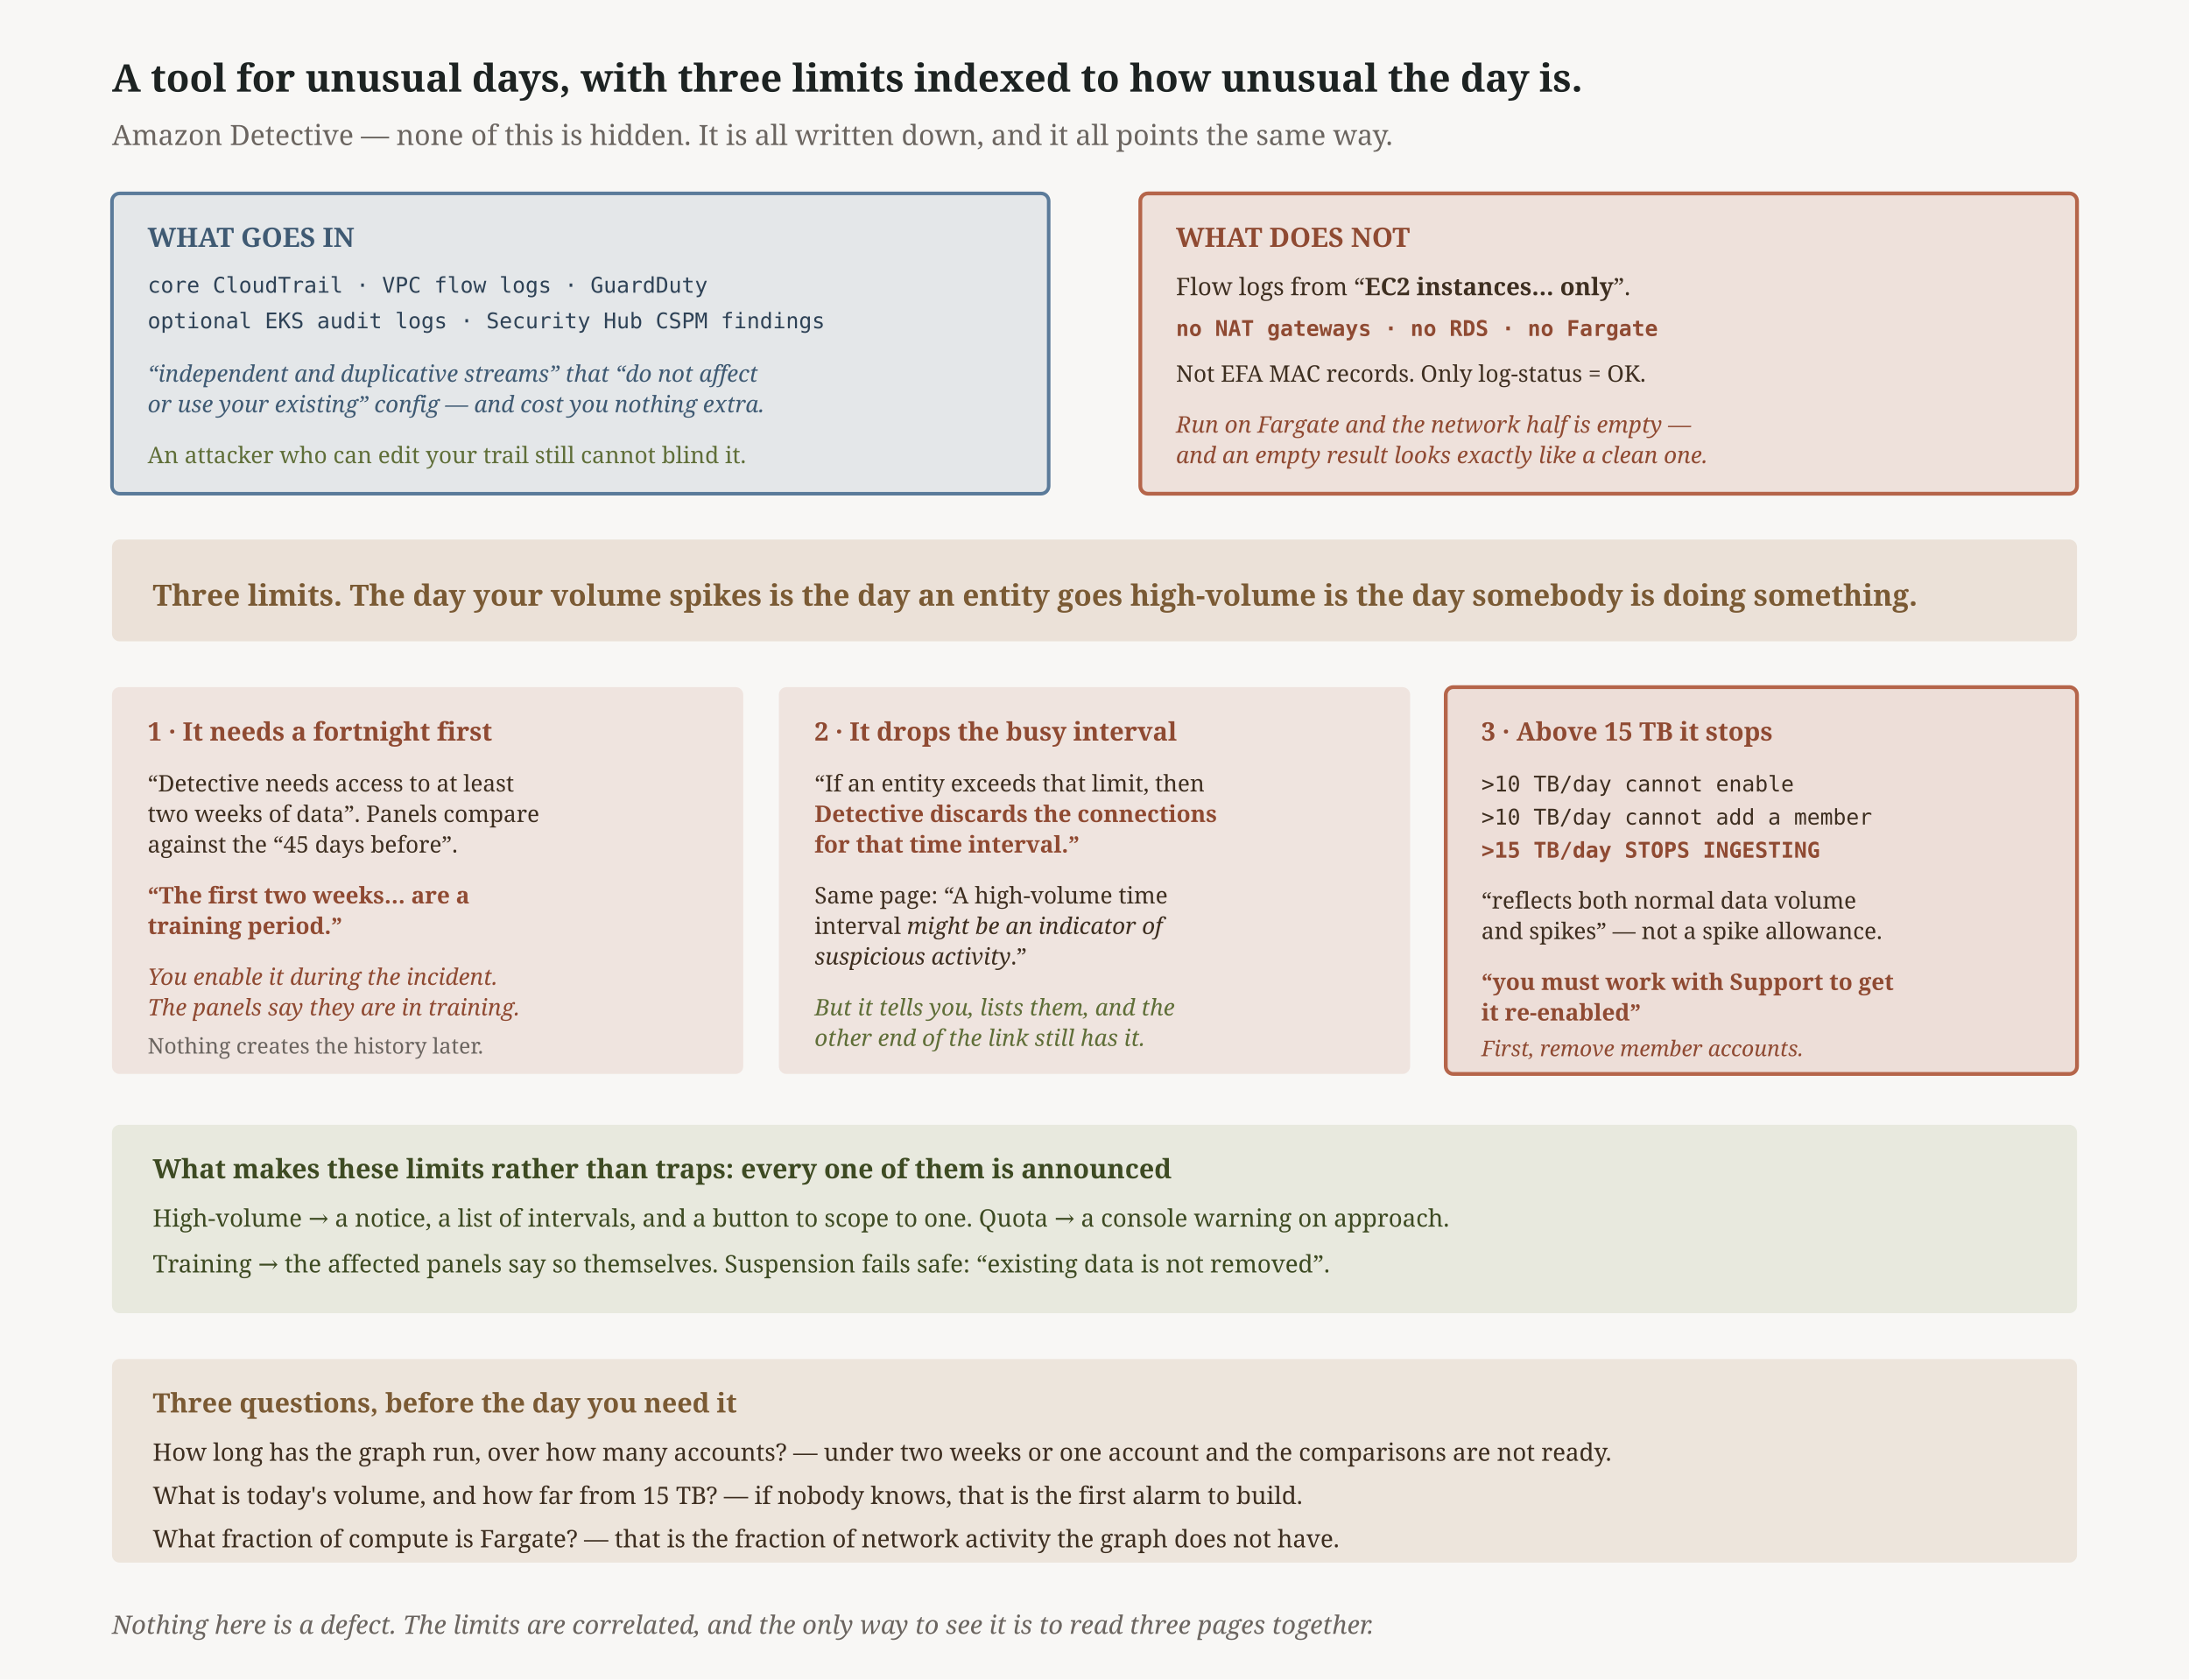
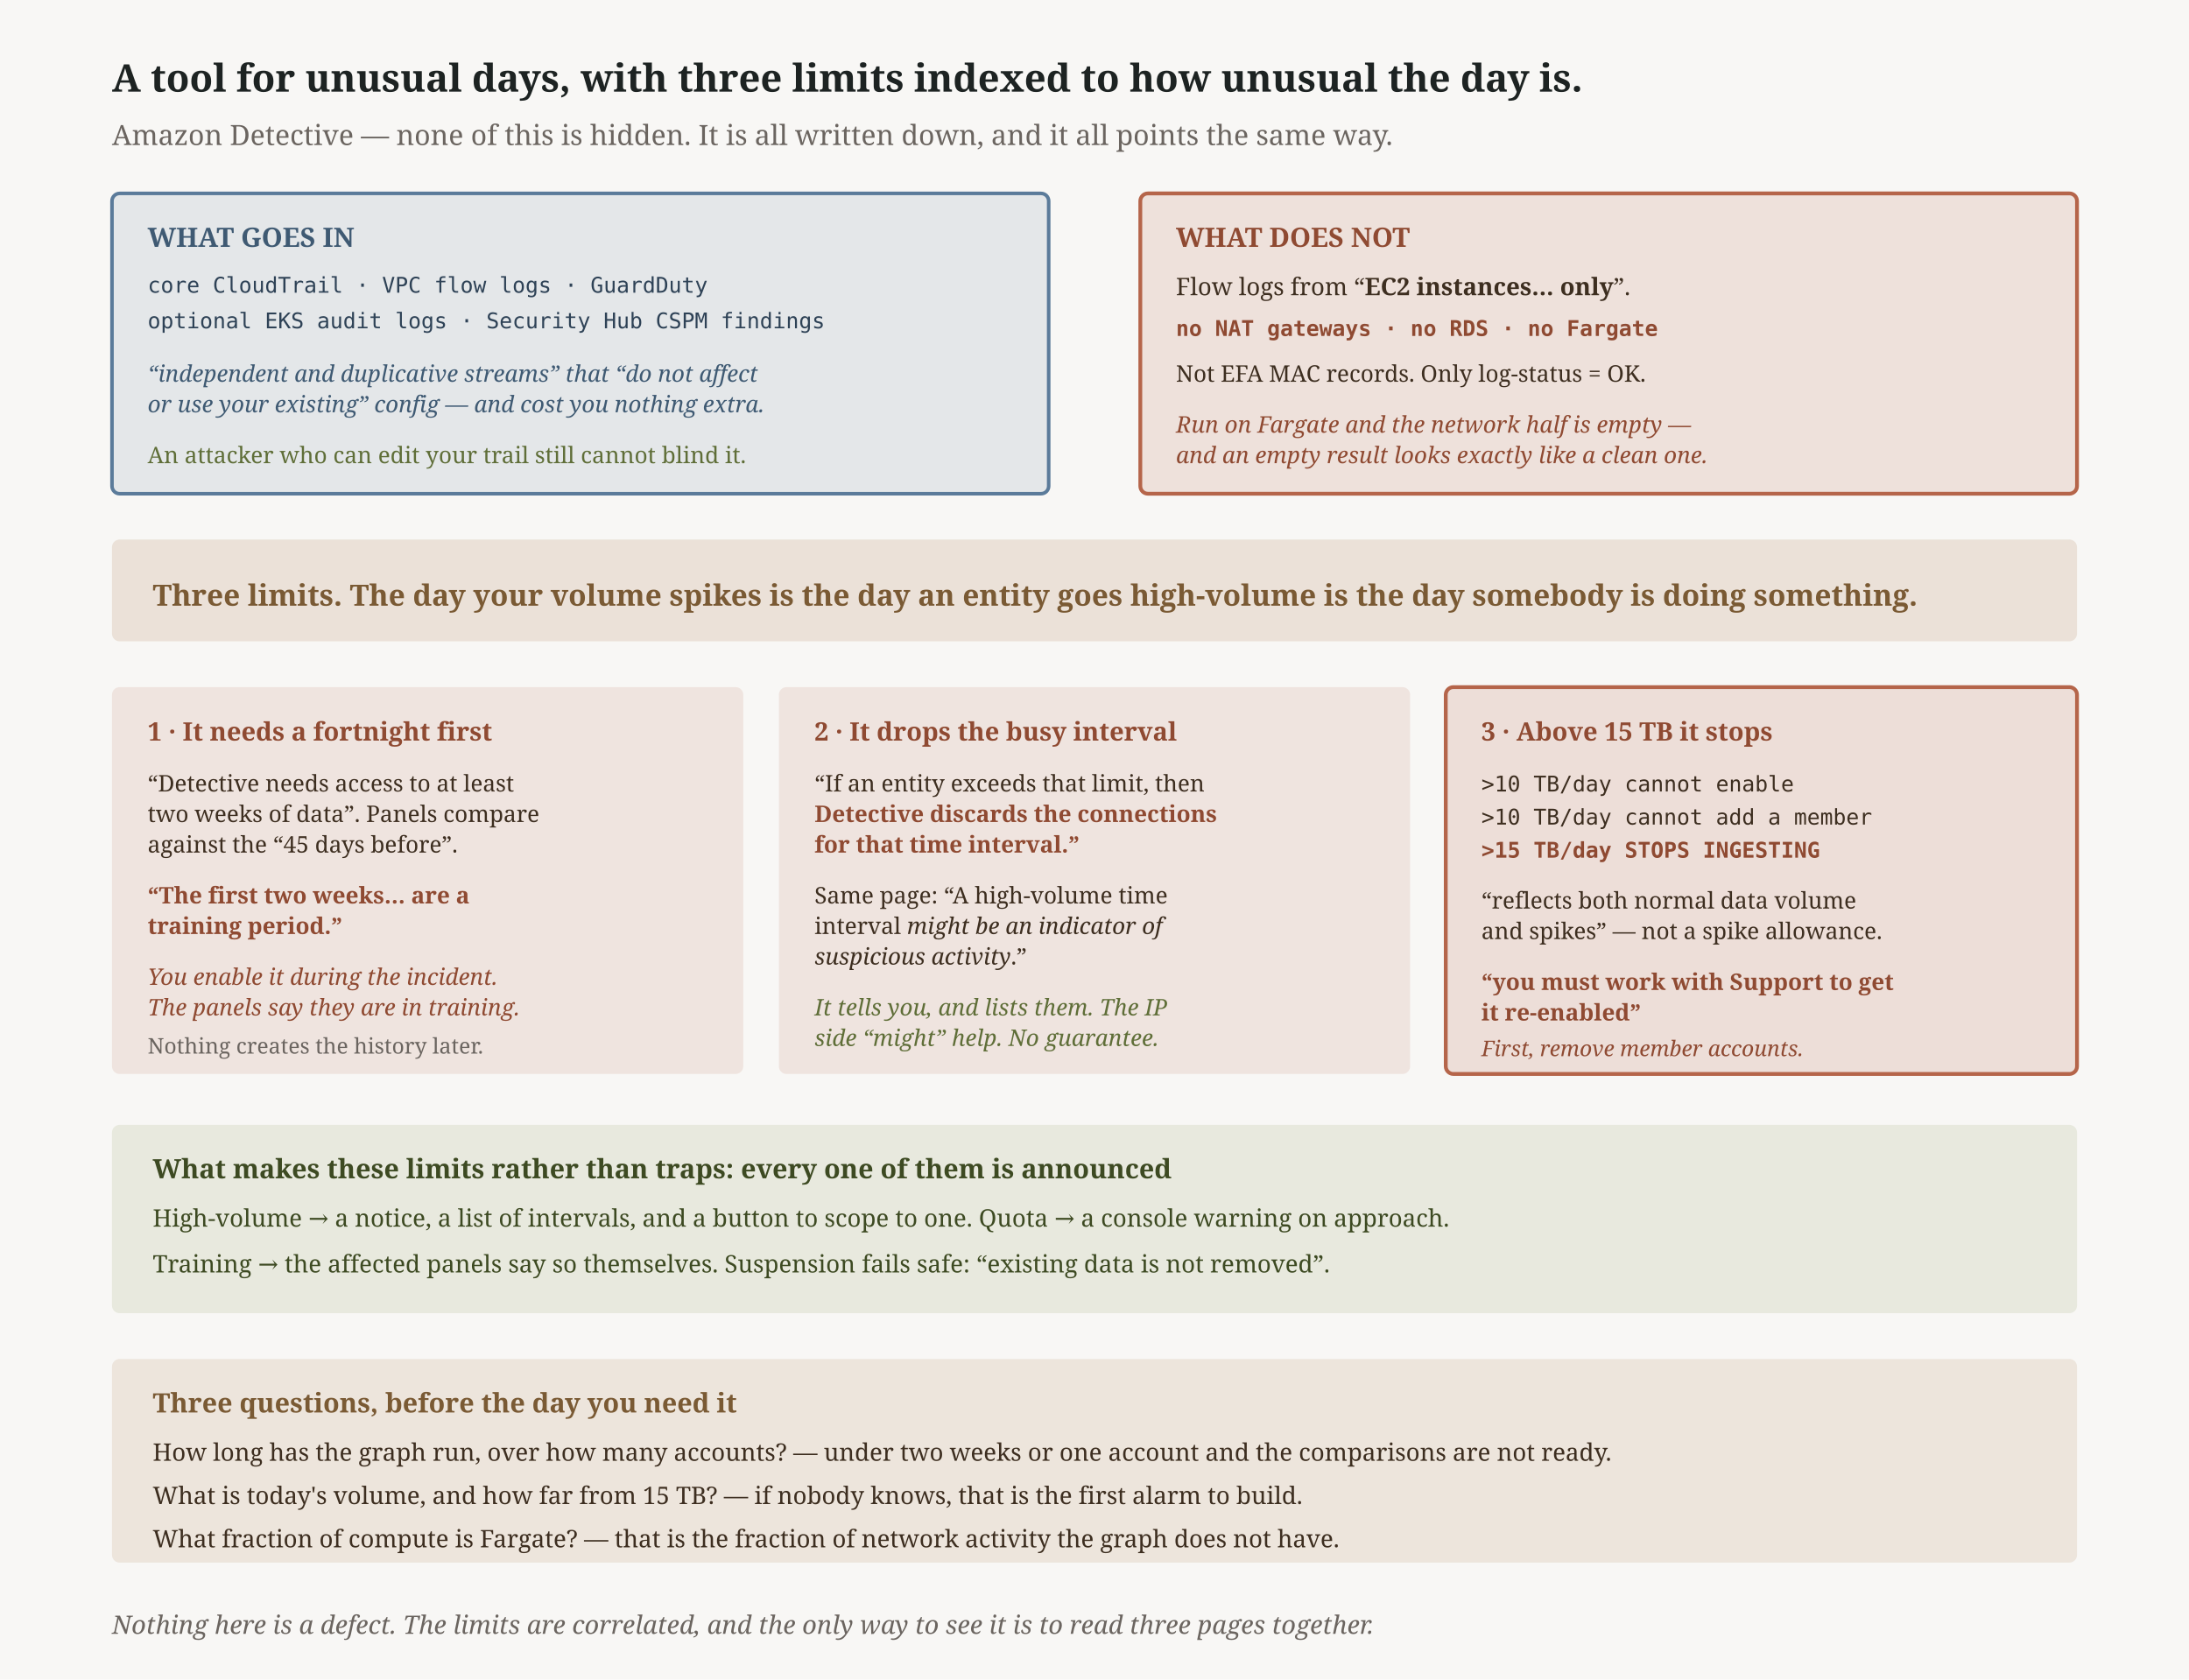
- <svg xmlns="http://www.w3.org/2000/svg" viewBox="0 0 860 660" style="width:100%;max-width:860px;" role="img" aria-label="Diagram: what an Amazon Detective behaviour graph ingests, how it is built, and how its three volume limits behave on an unusual day. On sources, the Detective core package includes AWS CloudTrail logs, VPC Flow logs and GuardDuty findings, with two optional packages, EKS audit logs and AWS security findings from Security Hub CSPM, each of which can be started or stopped at any time. The ingestion design is deliberately independent of the customer's own logging: Detective consumes CloudTrail and VPC flow log events using independent and duplicative streams, and these processes do not affect or use the customer's existing CloudTrail and VPC flow log configurations, nor do they affect the performance of or increase costs for those services. Two good properties follow: an attacker who can edit a trail cannot blind Detective, and the customer is not billed twice for the same records. The flow log ingestion has documented exclusions that matter for coverage, because Detective ingests flow logs produced by Amazon Elastic Compute Cloud instances running in those VPCs only, and no other resources such as NAT gateways, RDS instances or Fargate clusters are used; it ingests both IPv4 and IPv6 records but not MAC records produced by Elastic Fabric Adapters; and it ingests records only when the value of the log-status field is in OK state. For a Fargate-heavy estate the network half of the graph is therefore largely empty, and an empty result looks exactly like a clean one. Data is retained for up to one year per source package, there is a 30-day free trial per Region, and stopping then restarting an optional source leaves a permanent gap because Detective does not retroactively ingest data on restart. The central argument is that three documented limits all bind hardest at the volume an incident produces. First, the training period. Detective's main investigative move is comparison, since one avenue of investigation is to compare activity during the finding scope time to activity before the finding was detected, on the principle that activity not seen before might be more likely to be suspicious; several profile panels display a baseline value showing average activity during the 45 days before the scope time; and to build that picture Detective needs access to at least two weeks of data. The first two weeks after activation are a training period, during which the comparison panels display a message saying so. Because Detective is usually enabled during or just after an incident, the panels it was opened for will often report they are in training, and nothing retroactively creates the missing baseline. Analysis maturity also increases with the number of accounts in the graph. Second, the high-volume entity cap. When an entity has too many relationships in a time period Detective cannot store them all; it maintains a limit on connections per time interval, and if an entity exceeds that limit it discards the connections for that interval. The same page states that a high-volume time interval might itself be an indicator of suspicious activity, so the condition causing the discard is a thing worth investigating. Detective handles this openly: it notifies on the profile, lists the affected relationships and intervals, and offers to set scope time to a high-volume interval, with that navigation starting 30 days before the interval. The documented recovery works because the relationship is dropped from one end only: while an EC2 instance might be connected to from millions of IP addresses, a single IP address connects to far fewer EC2 instances, so approaching the interval from the IP side restores the picture. Third, the volume quotas. Above 10 TB per day an administrator account cannot enable Detective; above 10 TB per day no new member account can be added to the graph; and above 15 TB per day Detective stops ingesting data, a ceiling 50 percent above the enablement quota. AWS states the 15 TB per day quota reflects both normal data volume and spikes in it, so it is not a spike allowance on top of normal running. Suspension fails safe, since no new data is ingested but existing data is not removed and remains usable, and the console shows a message. Recovery requires working with Support, and the documented way to speed that up is to remove member accounts to get below the quota first, which is an awkward remedy mid-incident. Detective checks the volume daily and warns on the console as the quota approaches, so the condition is observable in advance and deserves an alarm. On construction, extraction is deterministic and based on configured mapping rules, while analytics run more complex algorithms that look for API calls an entity does not normally use and for large spikes in call volume, both of which are statements about normality and therefore depend on the training period. The recommended actions are to enable Detective organisation-wide before it is needed and treat the first fortnight as installation rather than service, to alarm on distance from the 15 TB ceiling instead of waiting for a console message, to pivot to the opposite end of a relationship when a high-volume notice appears, and to know what fraction of compute is Fargate because that is the fraction of network activity missing from the graph.">
+ <svg xmlns="http://www.w3.org/2000/svg" viewBox="0 0 860 660" style="width:100%;max-width:860px;" role="img" aria-label="Diagram: what an Amazon Detective behaviour graph ingests, how it is built, and how its three volume limits behave on an unusual day. On sources, the Detective core package includes AWS CloudTrail logs, VPC Flow logs and GuardDuty findings, with two optional packages, EKS audit logs and AWS security findings from Security Hub CSPM, each of which can be started or stopped at any time. The ingestion design is deliberately independent of the customer's own logging: Detective consumes CloudTrail and VPC flow log events using independent and duplicative streams, and these processes do not affect or use the customer's existing CloudTrail and VPC flow log configurations, nor do they affect the performance of or increase costs for those services. Two good properties follow: an attacker who can edit a trail cannot blind Detective, and the customer is not billed twice for the same records. The flow log ingestion has documented exclusions that matter for coverage, because Detective ingests flow logs produced by Amazon Elastic Compute Cloud instances running in those VPCs only, and no other resources such as NAT gateways, RDS instances or Fargate clusters are used; it ingests both IPv4 and IPv6 records but not MAC records produced by Elastic Fabric Adapters; and it ingests records only when the value of the log-status field is in OK state. For a Fargate-heavy estate the network half of the graph is therefore largely empty, and an empty result looks exactly like a clean one. Data is retained for up to one year per source package, there is a 30-day free trial per Region, and stopping then restarting an optional source leaves a permanent gap because Detective does not retroactively ingest data on restart. The central argument is that three documented limits all bind hardest at the volume an incident produces. First, the training period. Detective's main investigative move is comparison, since one avenue of investigation is to compare activity during the finding scope time to activity before the finding was detected, on the principle that activity not seen before might be more likely to be suspicious; several profile panels display a baseline value showing average activity during the 45 days before the scope time; and to build that picture Detective needs access to at least two weeks of data. The first two weeks after activation are a training period, during which the comparison panels display a message saying so. Because Detective is usually enabled during or just after an incident, the panels it was opened for will often report they are in training, and nothing retroactively creates the missing baseline. Analysis maturity also increases with the number of accounts in the graph. Second, the high-volume entity cap. When an entity has too many relationships in a time period Detective cannot store them all; it maintains a limit on connections per time interval, and if an entity exceeds that limit it discards the connections for that interval. The same page states that a high-volume time interval might itself be an indicator of suspicious activity, so the condition causing the discard is a thing worth investigating. Detective handles this openly: it notifies on the profile, lists the affected relationships and intervals, and offers to set scope time to a high-volume interval, with that navigation starting 30 days before the interval. AWS offers an alternative line of investigation rather than a recovery, hedged as you might be able to analyze that activity based on the entity at the other end of the relationship, because while an EC2 instance might be connected to from millions of IP addresses, a single IP address connects to far fewer EC2 instances. An individual IP address may therefore have fewer relationships than the affected instance, leaving useful connections visible, but this does not guarantee recovery of every discarded relationship. Third, the volume quotas. Above 10 TB per day an administrator account cannot enable Detective; above 10 TB per day no new member account can be added to the graph; and above 15 TB per day Detective stops ingesting data, a ceiling 50 percent above the enablement quota. AWS states the 15 TB per day quota reflects both normal data volume and spikes in it, so it is not a spike allowance on top of normal running. Suspension fails safe, since no new data is ingested but existing data is not removed and remains usable, and the console shows a message. Recovery requires working with Support, and the documented way to speed that up is to remove member accounts to get below the quota first, which is an awkward remedy mid-incident. Detective checks the volume daily and warns on the console as the quota approaches, so the condition is observable in advance and deserves an alarm. On construction, extraction is deterministic and based on configured mapping rules, while analytics run more complex algorithms that look for API calls an entity does not normally use and for large spikes in call volume, both of which are statements about normality and therefore depend on the training period. The recommended actions are to enable Detective organisation-wide before it is needed and treat the first fortnight as installation rather than service, to alarm on distance from the 15 TB ceiling instead of waiting for a console message, to try the opposite end of a relationship when a high-volume notice appears, without assuming it restores what was discarded, and to know what fraction of compute is Fargate because that is the fraction of network activity missing from the graph.">
  <rect width="860" height="660" fill="#F8F7F5" />
  <text x="44" y="36" font-family="Georgia, serif" font-size="15" font-weight="bold" fill="#1D2322">A tool for unusual days, with three limits indexed to how unusual the day is.</text>
  <text x="44" y="57" font-family="Georgia, serif" font-size="11" fill="#6B6560">Amazon Detective — none of this is hidden. It is all written down, and it all points the same way.</text>
  <rect x="44" y="76" width="368" height="118" rx="3" fill="#5B7B9A" opacity="0.13" />
  <rect x="44" y="76" width="368" height="118" rx="3" fill="none" stroke="#5B7B9A" stroke-width="1.4" />
  <text x="58" y="97" font-family="Georgia, serif" font-size="10.5" font-weight="bold" fill="#3F5A73">WHAT GOES IN</text>
  <text x="58" y="115" font-family="Consolas, monospace" font-size="8.5" fill="#2E4256">core      CloudTrail  ·  VPC flow logs  ·  GuardDuty</text>
  <text x="58" y="129" font-family="Consolas, monospace" font-size="8.5" fill="#2E4256">optional  EKS audit logs  ·  Security Hub CSPM findings</text>
  <text x="58" y="150" font-family="Georgia, serif" font-size="9" font-style="italic" fill="#3F5A73">“independent and duplicative streams” that “do not affect</text>
  <text x="58" y="162" font-family="Georgia, serif" font-size="9" font-style="italic" fill="#3F5A73">or use your existing” config — and cost you nothing extra.</text>
  <text x="58" y="182" font-family="Georgia, serif" font-size="9" fill="#5F6E38">An attacker who can edit your trail still cannot blind it.</text>
  <rect x="448" y="76" width="368" height="118" rx="3" fill="#B5654A" opacity="0.15" />
  <rect x="448" y="76" width="368" height="118" rx="3" fill="none" stroke="#B5654A" stroke-width="1.5" />
  <text x="462" y="97" font-family="Georgia, serif" font-size="10.5" font-weight="bold" fill="#8F4A32">WHAT DOES NOT</text>
  <text x="462" y="116" font-family="Georgia, serif" font-size="9.5" fill="#3D2E20">Flow logs from “<tspan font-weight="bold">EC2 instances… only</tspan>”.</text>
  <text x="462" y="132" font-family="Consolas, monospace" font-size="8.5" font-weight="bold" fill="#8F4A32">no NAT gateways · no RDS · no Fargate</text>
  <text x="462" y="150" font-family="Georgia, serif" font-size="9" fill="#3D2E20">Not EFA MAC records. Only log-status = OK.</text>
  <text x="462" y="170" font-family="Georgia, serif" font-size="9" font-style="italic" fill="#8F4A32">Run on Fargate and the network half is empty —</text>
  <text x="462" y="182" font-family="Georgia, serif" font-size="9" font-style="italic" fill="#8F4A32">and an empty result looks exactly like a clean one.</text>
  <rect x="44" y="212" width="772" height="40" rx="3" fill="#C4A484" opacity="0.26" />
  <text x="60" y="238" font-family="Georgia, serif" font-size="11.5" font-weight="bold" fill="#7A5A34">Three limits. The day your volume spikes is the day an entity goes high-volume is the day somebody is doing something.</text>
  <rect x="44" y="270" width="248" height="152" rx="3" fill="#B5654A" opacity="0.13" />
  <text x="58" y="291" font-family="Georgia, serif" font-size="10" font-weight="bold" fill="#8F4A32">1 · It needs a fortnight first</text>
  <text x="58" y="311" font-family="Georgia, serif" font-size="9" fill="#3D2E20">“Detective needs access to at least</text>
  <text x="58" y="323" font-family="Georgia, serif" font-size="9" fill="#3D2E20">two weeks of data”. Panels compare</text>
  <text x="58" y="335" font-family="Georgia, serif" font-size="9" fill="#3D2E20">against the “45 days before”.</text>
  <text x="58" y="355" font-family="Georgia, serif" font-size="9" font-weight="bold" fill="#8F4A32">“The first two weeks… are a</text>
  <text x="58" y="367" font-family="Georgia, serif" font-size="9" font-weight="bold" fill="#8F4A32">training period.”</text>
  <text x="58" y="387" font-family="Georgia, serif" font-size="9" font-style="italic" fill="#8F4A32">You enable it during the incident.</text>
  <text x="58" y="399" font-family="Georgia, serif" font-size="9" font-style="italic" fill="#8F4A32">The panels say they are in training.</text>
  <text x="58" y="414" font-family="Georgia, serif" font-size="8.5" fill="#6B6560">Nothing creates the history later.</text>
  <rect x="306" y="270" width="248" height="152" rx="3" fill="#B5654A" opacity="0.13" />
  <text x="320" y="291" font-family="Georgia, serif" font-size="10" font-weight="bold" fill="#8F4A32">2 · It drops the busy interval</text>
  <text x="320" y="311" font-family="Georgia, serif" font-size="9" fill="#3D2E20">“If an entity exceeds that limit, then</text>
  <text x="320" y="323" font-family="Georgia, serif" font-size="9" font-weight="bold" fill="#8F4A32">Detective discards the connections</text>
  <text x="320" y="335" font-family="Georgia, serif" font-size="9" font-weight="bold" fill="#8F4A32">for that time interval.”</text>
  <text x="320" y="355" font-family="Georgia, serif" font-size="9" fill="#3D2E20">Same page: “A high-volume time</text>
  <text x="320" y="367" font-family="Georgia, serif" font-size="9" fill="#3D2E20">interval <tspan font-style="italic">might be an indicator of</tspan>
  </text>
  <text x="320" y="379" font-family="Georgia, serif" font-size="9" fill="#3D2E20">
    <tspan font-style="italic">suspicious activity</tspan>.”</text>
-   <text x="320" y="399" font-family="Georgia, serif" font-size="9" font-style="italic" fill="#5F6E38">But it tells you, lists them, and the</text>
-   <text x="320" y="411" font-family="Georgia, serif" font-size="9" font-style="italic" fill="#5F6E38">other end of the link still has it.</text>
+   <text x="320" y="399" font-family="Georgia, serif" font-size="9" font-style="italic" fill="#5F6E38">It tells you, and lists them. The IP</text>
+   <text x="320" y="411" font-family="Georgia, serif" font-size="9" font-style="italic" fill="#5F6E38">side “might” help. No guarantee.</text>
  <rect x="568" y="270" width="248" height="152" rx="3" fill="#B5654A" opacity="0.17" />
  <rect x="568" y="270" width="248" height="152" rx="3" fill="none" stroke="#B5654A" stroke-width="1.5" />
  <text x="582" y="291" font-family="Georgia, serif" font-size="10" font-weight="bold" fill="#8F4A32">3 · Above 15 TB it stops</text>
  <text x="582" y="311" font-family="Consolas, monospace" font-size="8.5" fill="#3D2E20">&gt;10 TB/day  cannot enable</text>
  <text x="582" y="324" font-family="Consolas, monospace" font-size="8.5" fill="#3D2E20">&gt;10 TB/day  cannot add a member</text>
  <text x="582" y="337" font-family="Consolas, monospace" font-size="8.5" font-weight="bold" fill="#8F4A32">&gt;15 TB/day  STOPS INGESTING</text>
  <text x="582" y="357" font-family="Georgia, serif" font-size="9" fill="#3D2E20">“reflects both normal data volume</text>
  <text x="582" y="369" font-family="Georgia, serif" font-size="9" fill="#3D2E20">and spikes” — not a spike allowance.</text>
  <text x="582" y="389" font-family="Georgia, serif" font-size="9" font-weight="bold" fill="#8F4A32">“you must work with Support to get</text>
  <text x="582" y="401" font-family="Georgia, serif" font-size="9" font-weight="bold" fill="#8F4A32">it re-enabled”</text>
  <text x="582" y="415" font-family="Georgia, serif" font-size="8.5" font-style="italic" fill="#8F4A32">First, remove member accounts.</text>
  <rect x="44" y="442" width="772" height="74" rx="3" fill="#8A9A5B" opacity="0.15" />
  <text x="60" y="463" font-family="Georgia, serif" font-size="10.5" font-weight="bold" fill="#3D4A22">What makes these limits rather than traps: every one of them is announced</text>
  <text x="60" y="482" font-family="Georgia, serif" font-size="9.5" fill="#3D4A22">High-volume → a notice, a list of intervals, and a button to scope to one. Quota → a console warning on approach.</text>
  <text x="60" y="500" font-family="Georgia, serif" font-size="9.5" fill="#3D4A22">Training → the affected panels say so themselves. Suspension fails safe: “existing data is not removed”.</text>
  <rect x="44" y="534" width="772" height="80" rx="3" fill="#C4A484" opacity="0.22" />
  <text x="60" y="555" font-family="Georgia, serif" font-size="10.5" font-weight="bold" fill="#7A5A34">Three questions, before the day you need it</text>
  <text x="60" y="574" font-family="Georgia, serif" font-size="9.5" fill="#3D2E20">How long has the graph run, over how many accounts? — under two weeks or one account and the comparisons are not ready.</text>
  <text x="60" y="591" font-family="Georgia, serif" font-size="9.5" fill="#3D2E20">What is today's volume, and how far from 15 TB? — if nobody knows, that is the first alarm to build.</text>
  <text x="60" y="608" font-family="Georgia, serif" font-size="9.5" fill="#3D2E20">What fraction of compute is Fargate? — that is the fraction of network activity the graph does not have.</text>
  <text x="44" y="642" font-family="Georgia, serif" font-size="10" font-style="italic" fill="#6B6560">Nothing here is a defect. The limits are correlated, and the only way to see it is to read three pages together.</text>
</svg>
